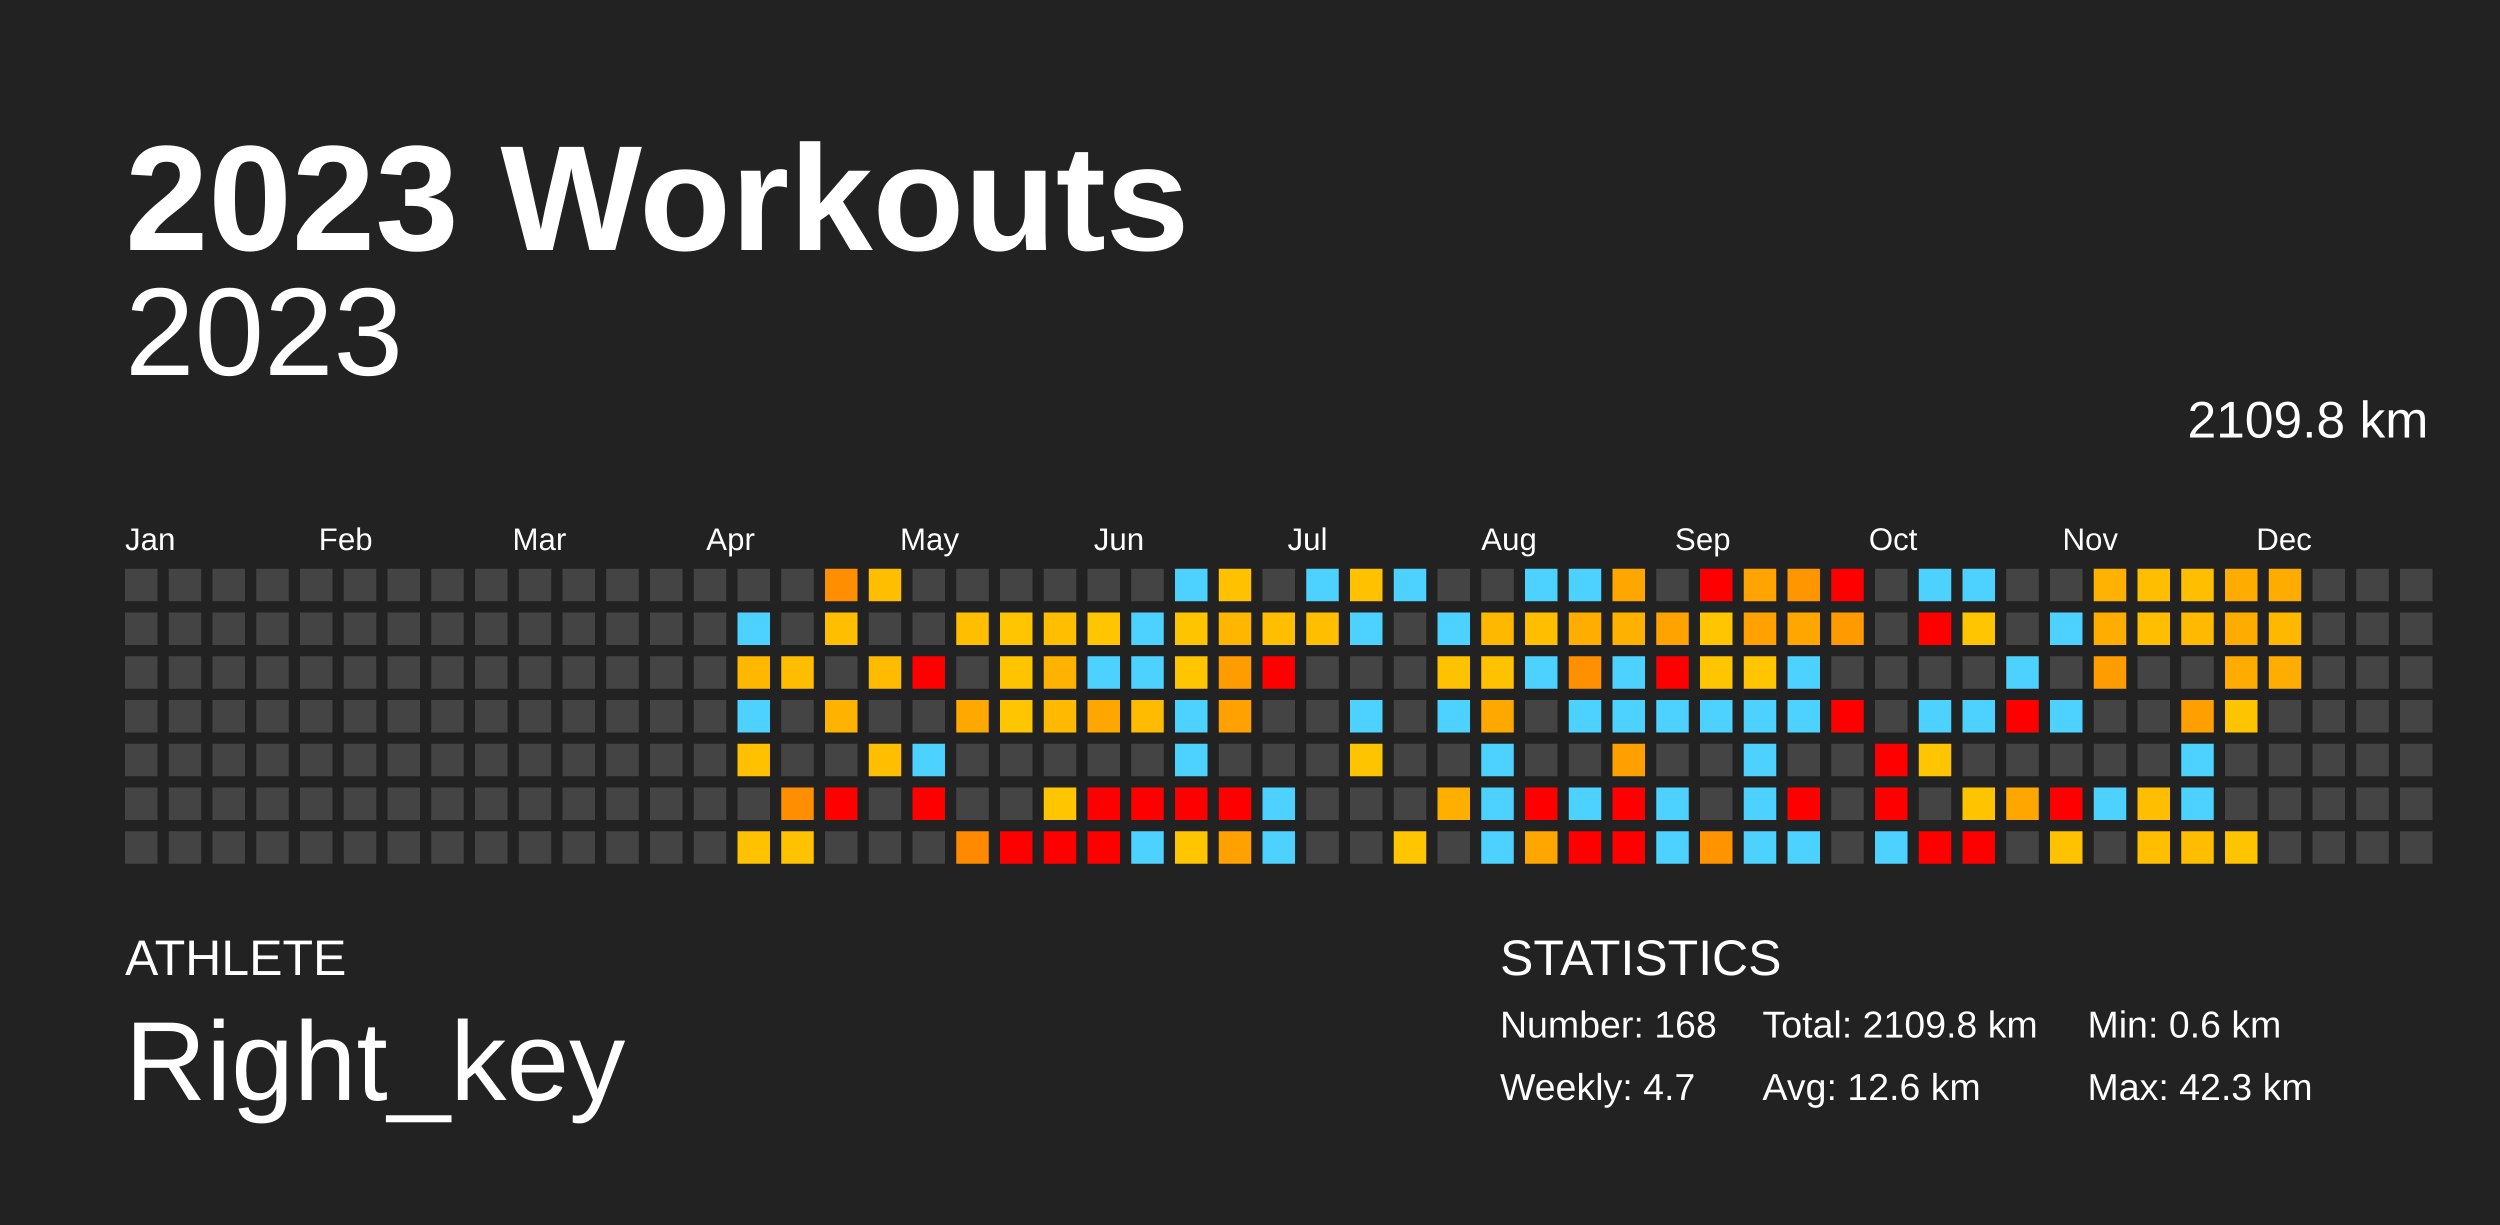
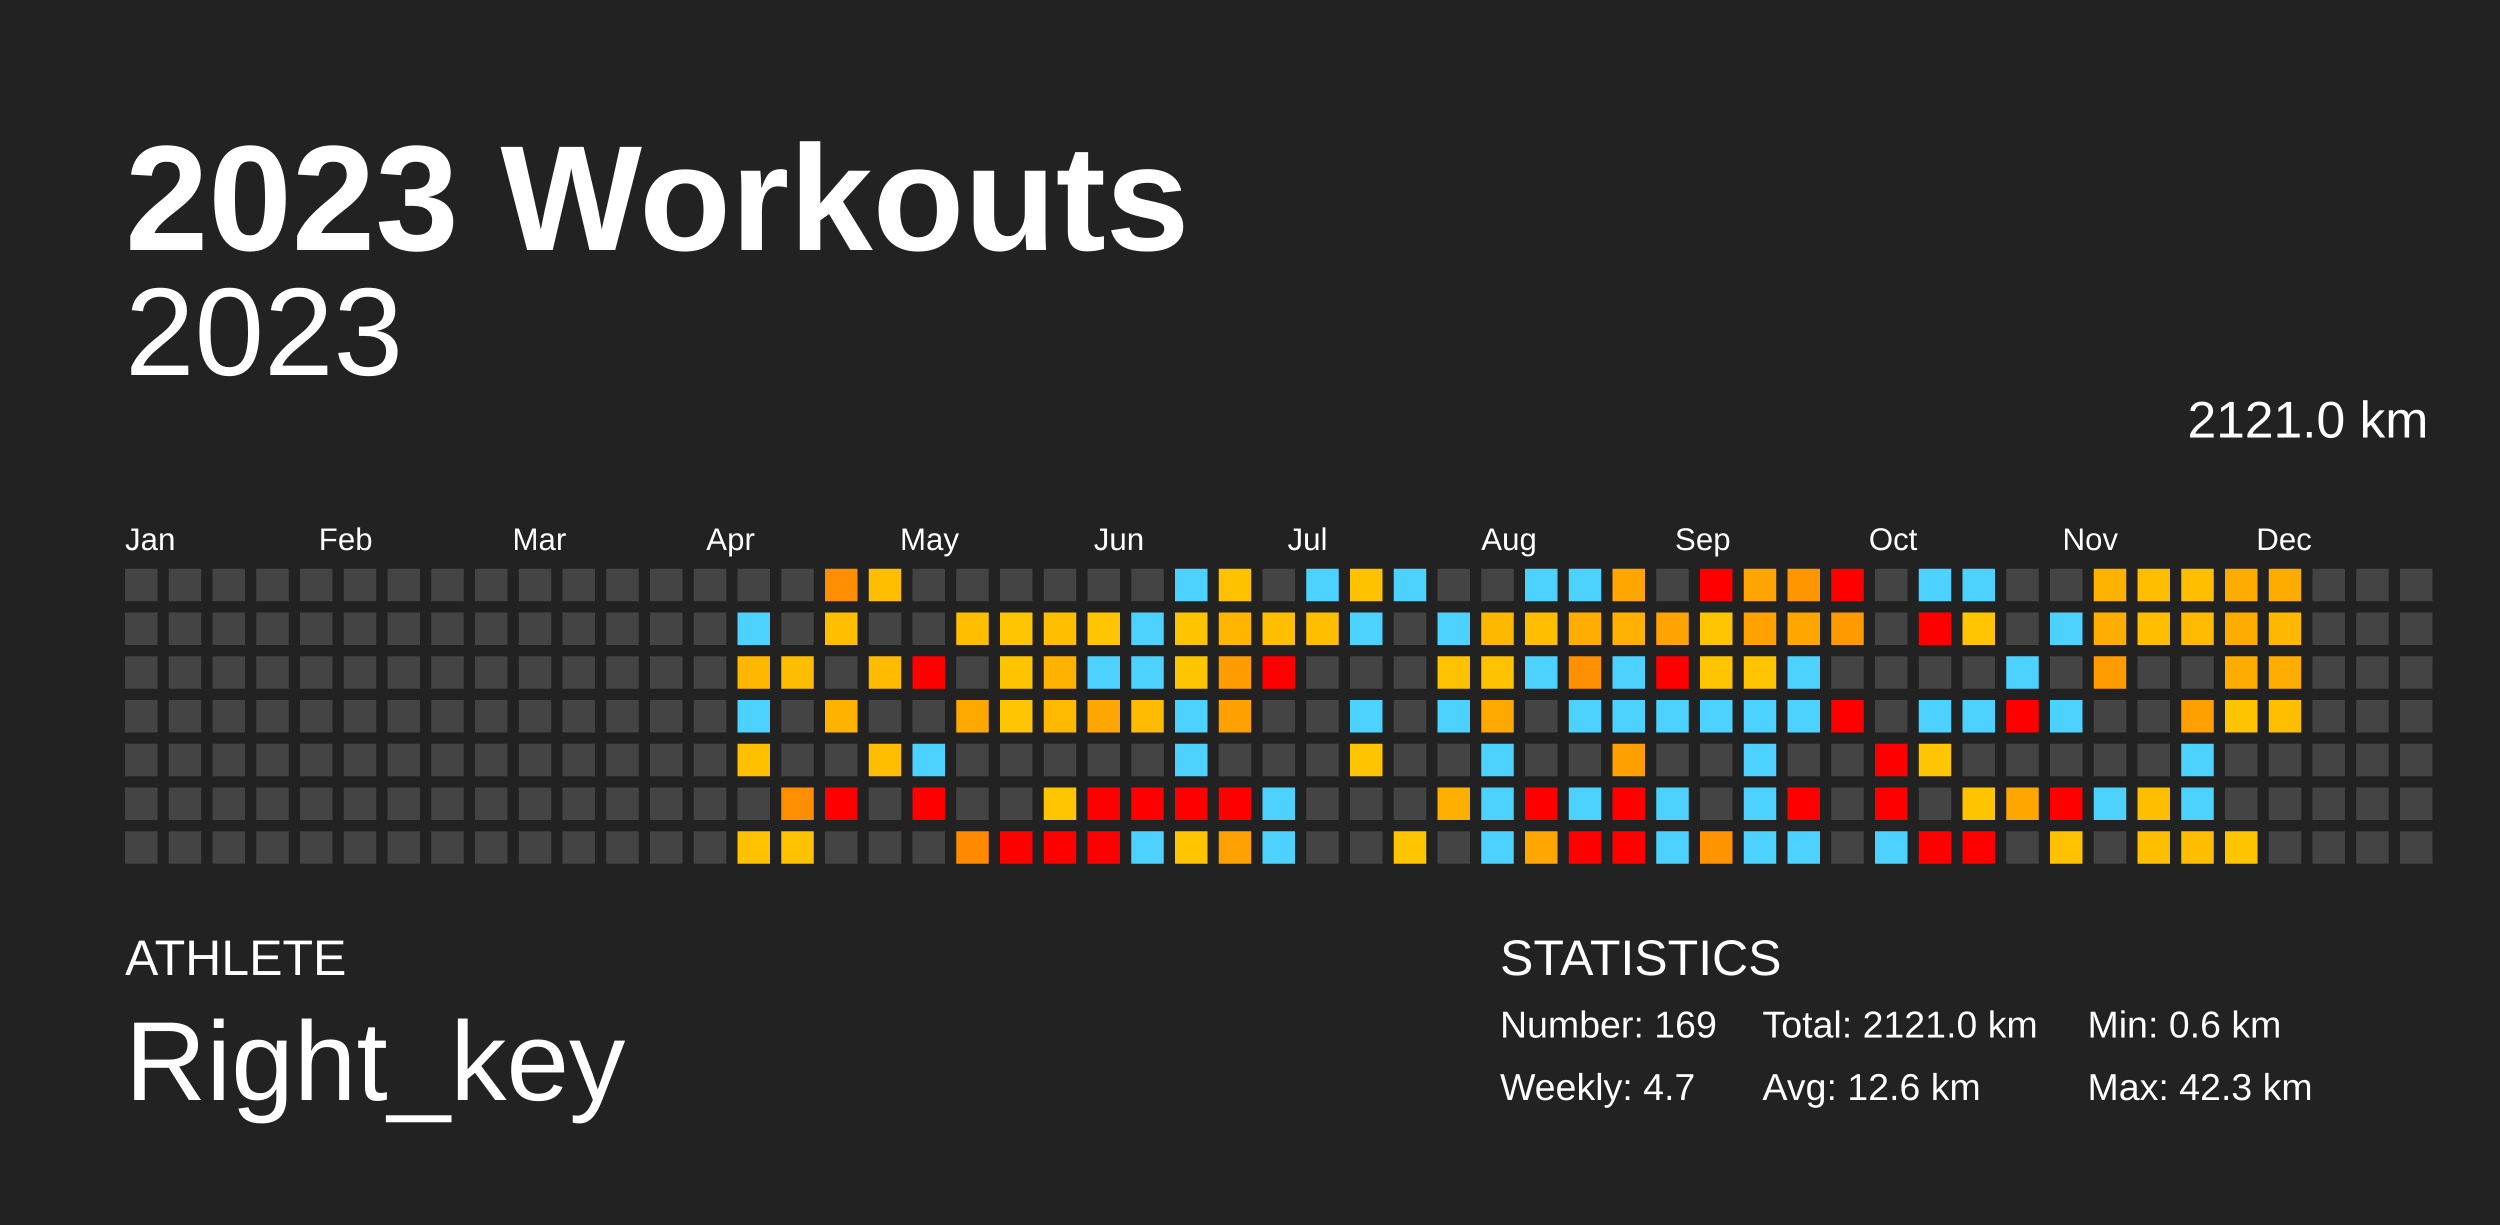
<svg xmlns="http://www.w3.org/2000/svg" baseProfile="full" height="98mm" version="1.1" viewBox="0,0,200,98" width="200mm">
  <defs />
  <rect fill="#222222" height="98" width="200" x="0" y="0" />
  <text fill="#FFFFFF" style="font-size:12px; font-family:Arial; font-weight:bold;" x="10" y="20">2023 Workouts</text>
  <text fill="#FFFFFF" style="font-size:4px; font-family:Arial" x="10" y="78">ATHLETE</text>
  <text fill="#FFFFFF" style="font-size:9px; font-family:Arial" x="10" y="88">Right_key</text>
  <text fill="#FFFFFF" style="font-size:4px; font-family:Arial" x="120" y="78">STATISTICS</text>
-   <text fill="#FFFFFF" style="font-size:3px; font-family:Arial" x="120" y="83">Number: 168</text>
+   <text fill="#FFFFFF" style="font-size:3px; font-family:Arial" x="120" y="83">Number: 169</text>
  <text fill="#FFFFFF" style="font-size:3px; font-family:Arial" x="120" y="88">Weekly: 4.7</text>
-   <text fill="#FFFFFF" style="font-size:3px; font-family:Arial" x="141" y="83">Total: 2109.8 km</text>
+   <text fill="#FFFFFF" style="font-size:3px; font-family:Arial" x="141" y="83">Total: 2121.0 km</text>
  <text fill="#FFFFFF" style="font-size:3px; font-family:Arial" x="141" y="88">Avg: 12.6 km</text>
  <text fill="#FFFFFF" style="font-size:3px; font-family:Arial" x="167" y="83">Min: 0.6 km</text>
  <text fill="#FFFFFF" style="font-size:3px; font-family:Arial" x="167" y="88">Max: 42.3 km</text>
  <text alignment-baseline="hanging" fill="#FFFFFF" style="font-size:10.0px; font-family:Arial;" x="10" y="30">2023</text>
-   <text alignment-baseline="hanging" fill="#FFFFFF" style="font-size:4.125px; font-family:Arial;" x="175" y="35">2109.8 km</text>
+   <text alignment-baseline="hanging" fill="#FFFFFF" style="font-size:4.125px; font-family:Arial;" x="175" y="35">2121.0 km</text>
  <text fill="#FFFFFF" style="font-size:2.5px; font-family:Arial" x="10.0" y="44">Jan</text>
  <text fill="#FFFFFF" style="font-size:2.5px; font-family:Arial" x="25.5" y="44">Feb</text>
  <text fill="#FFFFFF" style="font-size:2.5px; font-family:Arial" x="41.0" y="44">Mar</text>
  <text fill="#FFFFFF" style="font-size:2.5px; font-family:Arial" x="56.5" y="44">Apr</text>
  <text fill="#FFFFFF" style="font-size:2.5px; font-family:Arial" x="72.0" y="44">May</text>
  <text fill="#FFFFFF" style="font-size:2.5px; font-family:Arial" x="87.5" y="44">Jun</text>
  <text fill="#FFFFFF" style="font-size:2.5px; font-family:Arial" x="103.0" y="44">Jul</text>
  <text fill="#FFFFFF" style="font-size:2.5px; font-family:Arial" x="118.5" y="44">Aug</text>
  <text fill="#FFFFFF" style="font-size:2.5px; font-family:Arial" x="134.0" y="44">Sep</text>
  <text fill="#FFFFFF" style="font-size:2.5px; font-family:Arial" x="149.5" y="44">Oct</text>
  <text fill="#FFFFFF" style="font-size:2.5px; font-family:Arial" x="165.0" y="44">Nov</text>
  <text fill="#FFFFFF" style="font-size:2.5px; font-family:Arial" x="180.5" y="44">Dec</text>
  <rect fill="#444444" height="2.6" width="2.6" x="10.0" y="45.5" />
  <rect fill="#444444" height="2.6" width="2.6" x="10.0" y="49.0" />
  <rect fill="#444444" height="2.6" width="2.6" x="10.0" y="52.5" />
  <rect fill="#444444" height="2.6" width="2.6" x="10.0" y="56.0" />
  <rect fill="#444444" height="2.6" width="2.6" x="10.0" y="59.5" />
  <rect fill="#444444" height="2.6" width="2.6" x="10.0" y="63.0" />
  <rect fill="#444444" height="2.6" width="2.6" x="10.0" y="66.5" />
  <rect fill="#444444" height="2.6" width="2.6" x="13.5" y="45.5" />
  <rect fill="#444444" height="2.6" width="2.6" x="13.5" y="49.0" />
  <rect fill="#444444" height="2.6" width="2.6" x="13.5" y="52.5" />
  <rect fill="#444444" height="2.6" width="2.6" x="13.5" y="56.0" />
  <rect fill="#444444" height="2.6" width="2.6" x="13.5" y="59.5" />
  <rect fill="#444444" height="2.6" width="2.6" x="13.5" y="63.0" />
  <rect fill="#444444" height="2.6" width="2.6" x="13.5" y="66.5" />
  <rect fill="#444444" height="2.6" width="2.6" x="17.0" y="45.5" />
  <rect fill="#444444" height="2.6" width="2.6" x="17.0" y="49.0" />
  <rect fill="#444444" height="2.6" width="2.6" x="17.0" y="52.5" />
  <rect fill="#444444" height="2.6" width="2.6" x="17.0" y="56.0" />
  <rect fill="#444444" height="2.6" width="2.6" x="17.0" y="59.5" />
  <rect fill="#444444" height="2.6" width="2.6" x="17.0" y="63.0" />
  <rect fill="#444444" height="2.6" width="2.6" x="17.0" y="66.5" />
  <rect fill="#444444" height="2.6" width="2.6" x="20.5" y="45.5" />
  <rect fill="#444444" height="2.6" width="2.6" x="20.5" y="49.0" />
  <rect fill="#444444" height="2.6" width="2.6" x="20.5" y="52.5" />
  <rect fill="#444444" height="2.6" width="2.6" x="20.5" y="56.0" />
  <rect fill="#444444" height="2.6" width="2.6" x="20.5" y="59.5" />
  <rect fill="#444444" height="2.6" width="2.6" x="20.5" y="63.0" />
  <rect fill="#444444" height="2.6" width="2.6" x="20.5" y="66.5" />
  <rect fill="#444444" height="2.6" width="2.6" x="24.0" y="45.5" />
  <rect fill="#444444" height="2.6" width="2.6" x="24.0" y="49.0" />
  <rect fill="#444444" height="2.6" width="2.6" x="24.0" y="52.5" />
  <rect fill="#444444" height="2.6" width="2.6" x="24.0" y="56.0" />
  <rect fill="#444444" height="2.6" width="2.6" x="24.0" y="59.5" />
  <rect fill="#444444" height="2.6" width="2.6" x="24.0" y="63.0" />
  <rect fill="#444444" height="2.6" width="2.6" x="24.0" y="66.5" />
  <rect fill="#444444" height="2.6" width="2.6" x="27.5" y="45.5" />
  <rect fill="#444444" height="2.6" width="2.6" x="27.5" y="49.0" />
  <rect fill="#444444" height="2.6" width="2.6" x="27.5" y="52.5" />
  <rect fill="#444444" height="2.6" width="2.6" x="27.5" y="56.0" />
  <rect fill="#444444" height="2.6" width="2.6" x="27.5" y="59.5" />
  <rect fill="#444444" height="2.6" width="2.6" x="27.5" y="63.0" />
  <rect fill="#444444" height="2.6" width="2.6" x="27.5" y="66.5" />
  <rect fill="#444444" height="2.6" width="2.6" x="31.0" y="45.5" />
  <rect fill="#444444" height="2.6" width="2.6" x="31.0" y="49.0" />
  <rect fill="#444444" height="2.6" width="2.6" x="31.0" y="52.5" />
  <rect fill="#444444" height="2.6" width="2.6" x="31.0" y="56.0" />
  <rect fill="#444444" height="2.6" width="2.6" x="31.0" y="59.5" />
  <rect fill="#444444" height="2.6" width="2.6" x="31.0" y="63.0" />
  <rect fill="#444444" height="2.6" width="2.6" x="31.0" y="66.5" />
  <rect fill="#444444" height="2.6" width="2.6" x="34.5" y="45.5" />
  <rect fill="#444444" height="2.6" width="2.6" x="34.5" y="49.0" />
  <rect fill="#444444" height="2.6" width="2.6" x="34.5" y="52.5" />
  <rect fill="#444444" height="2.6" width="2.6" x="34.5" y="56.0" />
  <rect fill="#444444" height="2.6" width="2.6" x="34.5" y="59.5" />
  <rect fill="#444444" height="2.6" width="2.6" x="34.5" y="63.0" />
  <rect fill="#444444" height="2.6" width="2.6" x="34.5" y="66.5" />
  <rect fill="#444444" height="2.6" width="2.6" x="38.0" y="45.5" />
  <rect fill="#444444" height="2.6" width="2.6" x="38.0" y="49.0" />
  <rect fill="#444444" height="2.6" width="2.6" x="38.0" y="52.5" />
  <rect fill="#444444" height="2.6" width="2.6" x="38.0" y="56.0" />
  <rect fill="#444444" height="2.6" width="2.6" x="38.0" y="59.5" />
  <rect fill="#444444" height="2.6" width="2.6" x="38.0" y="63.0" />
  <rect fill="#444444" height="2.6" width="2.6" x="38.0" y="66.5" />
  <rect fill="#444444" height="2.6" width="2.6" x="41.5" y="45.5" />
  <rect fill="#444444" height="2.6" width="2.6" x="41.5" y="49.0" />
  <rect fill="#444444" height="2.6" width="2.6" x="41.5" y="52.5" />
  <rect fill="#444444" height="2.6" width="2.6" x="41.5" y="56.0" />
  <rect fill="#444444" height="2.6" width="2.6" x="41.5" y="59.5" />
  <rect fill="#444444" height="2.6" width="2.6" x="41.5" y="63.0" />
  <rect fill="#444444" height="2.6" width="2.6" x="41.5" y="66.5" />
  <rect fill="#444444" height="2.6" width="2.6" x="45.0" y="45.5" />
  <rect fill="#444444" height="2.6" width="2.6" x="45.0" y="49.0" />
  <rect fill="#444444" height="2.6" width="2.6" x="45.0" y="52.5" />
  <rect fill="#444444" height="2.6" width="2.6" x="45.0" y="56.0" />
  <rect fill="#444444" height="2.6" width="2.6" x="45.0" y="59.5" />
  <rect fill="#444444" height="2.6" width="2.6" x="45.0" y="63.0" />
  <rect fill="#444444" height="2.6" width="2.6" x="45.0" y="66.5" />
  <rect fill="#444444" height="2.6" width="2.6" x="48.5" y="45.5" />
  <rect fill="#444444" height="2.6" width="2.6" x="48.5" y="49.0" />
  <rect fill="#444444" height="2.6" width="2.6" x="48.5" y="52.5" />
  <rect fill="#444444" height="2.6" width="2.6" x="48.5" y="56.0" />
  <rect fill="#444444" height="2.6" width="2.6" x="48.5" y="59.5" />
  <rect fill="#444444" height="2.6" width="2.6" x="48.5" y="63.0" />
  <rect fill="#444444" height="2.6" width="2.6" x="48.5" y="66.5" />
  <rect fill="#444444" height="2.6" width="2.6" x="52.0" y="45.5" />
  <rect fill="#444444" height="2.6" width="2.6" x="52.0" y="49.0" />
  <rect fill="#444444" height="2.6" width="2.6" x="52.0" y="52.5" />
  <rect fill="#444444" height="2.6" width="2.6" x="52.0" y="56.0" />
  <rect fill="#444444" height="2.6" width="2.6" x="52.0" y="59.5" />
  <rect fill="#444444" height="2.6" width="2.6" x="52.0" y="63.0" />
  <rect fill="#444444" height="2.6" width="2.6" x="52.0" y="66.5" />
  <rect fill="#444444" height="2.6" width="2.6" x="55.5" y="45.5" />
  <rect fill="#444444" height="2.6" width="2.6" x="55.5" y="49.0" />
  <rect fill="#444444" height="2.6" width="2.6" x="55.5" y="52.5" />
  <rect fill="#444444" height="2.6" width="2.6" x="55.5" y="56.0" />
  <rect fill="#444444" height="2.6" width="2.6" x="55.5" y="59.5" />
  <rect fill="#444444" height="2.6" width="2.6" x="55.5" y="63.0" />
  <rect fill="#444444" height="2.6" width="2.6" x="55.5" y="66.5" />
  <rect fill="#444444" height="2.6" width="2.6" x="59.0" y="45.5" />
  <rect fill="#4dd2ff" height="2.6" width="2.6" x="59.0" y="49.0" />
  <rect fill="#ffb700" height="2.6" width="2.6" x="59.0" y="52.5" />
  <rect fill="#4dd2ff" height="2.6" width="2.6" x="59.0" y="56.0" />
  <rect fill="#ffc000" height="2.6" width="2.6" x="59.0" y="59.5" />
  <rect fill="#444444" height="2.6" width="2.6" x="59.0" y="63.0" />
  <rect fill="#ffc200" height="2.6" width="2.6" x="59.0" y="66.5" />
  <rect fill="#444444" height="2.6" width="2.6" x="62.5" y="45.5" />
  <rect fill="#444444" height="2.6" width="2.6" x="62.5" y="49.0" />
  <rect fill="#ffbd00" height="2.6" width="2.6" x="62.5" y="52.5" />
  <rect fill="#444444" height="2.6" width="2.6" x="62.5" y="56.0" />
  <rect fill="#444444" height="2.6" width="2.6" x="62.5" y="59.5" />
  <rect fill="#ff8f00" height="2.6" width="2.6" x="62.5" y="63.0" />
  <rect fill="#ffc200" height="2.6" width="2.6" x="62.5" y="66.5" />
  <rect fill="#ff8e00" height="2.6" width="2.6" x="66.0" y="45.5" />
  <rect fill="#ffbe00" height="2.6" width="2.6" x="66.0" y="49.0" />
  <rect fill="#444444" height="2.6" width="2.6" x="66.0" y="52.5" />
  <rect fill="#ffb300" height="2.6" width="2.6" x="66.0" y="56.0" />
  <rect fill="#444444" height="2.6" width="2.6" x="66.0" y="59.5" />
  <rect fill="red" height="2.6" width="2.6" x="66.0" y="63.0" />
  <rect fill="#444444" height="2.6" width="2.6" x="66.0" y="66.5" />
  <rect fill="#ffbe00" height="2.6" width="2.6" x="69.5" y="45.5" />
  <rect fill="#444444" height="2.6" width="2.6" x="69.5" y="49.0" />
  <rect fill="#ffbb00" height="2.6" width="2.6" x="69.5" y="52.5" />
  <rect fill="#444444" height="2.6" width="2.6" x="69.5" y="56.0" />
  <rect fill="#ffbe00" height="2.6" width="2.6" x="69.5" y="59.5" />
  <rect fill="#444444" height="2.6" width="2.6" x="69.5" y="63.0" />
  <rect fill="#444444" height="2.6" width="2.6" x="69.5" y="66.5" />
  <rect fill="#444444" height="2.6" width="2.6" x="73.0" y="45.5" />
  <rect fill="#444444" height="2.6" width="2.6" x="73.0" y="49.0" />
  <rect fill="red" height="2.6" width="2.6" x="73.0" y="52.5" />
  <rect fill="#444444" height="2.6" width="2.6" x="73.0" y="56.0" />
  <rect fill="#4dd2ff" height="2.6" width="2.6" x="73.0" y="59.5" />
  <rect fill="red" height="2.6" width="2.6" x="73.0" y="63.0" />
  <rect fill="#444444" height="2.6" width="2.6" x="73.0" y="66.5" />
  <rect fill="#444444" height="2.6" width="2.6" x="76.5" y="45.5" />
  <rect fill="#ffbe00" height="2.6" width="2.6" x="76.5" y="49.0" />
  <rect fill="#444444" height="2.6" width="2.6" x="76.5" y="52.5" />
  <rect fill="#ffa800" height="2.6" width="2.6" x="76.5" y="56.0" />
  <rect fill="#444444" height="2.6" width="2.6" x="76.5" y="59.5" />
  <rect fill="#444444" height="2.6" width="2.6" x="76.5" y="63.0" />
  <rect fill="#ff8a00" height="2.6" width="2.6" x="76.5" y="66.5" />
  <rect fill="#444444" height="2.6" width="2.6" x="80.0" y="45.5" />
  <rect fill="#ffc500" height="2.6" width="2.6" x="80.0" y="49.0" />
  <rect fill="#ffc400" height="2.6" width="2.6" x="80.0" y="52.5" />
  <rect fill="#ffc500" height="2.6" width="2.6" x="80.0" y="56.0" />
  <rect fill="#444444" height="2.6" width="2.6" x="80.0" y="59.5" />
  <rect fill="#444444" height="2.6" width="2.6" x="80.0" y="63.0" />
  <rect fill="red" height="2.6" width="2.6" x="80.0" y="66.5" />
  <rect fill="#444444" height="2.6" width="2.6" x="83.5" y="45.5" />
  <rect fill="#ffbe00" height="2.6" width="2.6" x="83.5" y="49.0" />
  <rect fill="#ffb200" height="2.6" width="2.6" x="83.5" y="52.5" />
  <rect fill="#ffb900" height="2.6" width="2.6" x="83.5" y="56.0" />
  <rect fill="#444444" height="2.6" width="2.6" x="83.5" y="59.5" />
  <rect fill="#ffc500" height="2.6" width="2.6" x="83.5" y="63.0" />
  <rect fill="red" height="2.6" width="2.6" x="83.5" y="66.5" />
  <rect fill="#444444" height="2.6" width="2.6" x="87.0" y="45.5" />
  <rect fill="#ffc500" height="2.6" width="2.6" x="87.0" y="49.0" />
  <rect fill="#4dd2ff" height="2.6" width="2.6" x="87.0" y="52.5" />
  <rect fill="#ffa700" height="2.6" width="2.6" x="87.0" y="56.0" />
  <rect fill="#444444" height="2.6" width="2.6" x="87.0" y="59.5" />
  <rect fill="red" height="2.6" width="2.6" x="87.0" y="63.0" />
  <rect fill="red" height="2.6" width="2.6" x="87.0" y="66.5" />
  <rect fill="#444444" height="2.6" width="2.6" x="90.5" y="45.5" />
  <rect fill="#4dd2ff" height="2.6" width="2.6" x="90.5" y="49.0" />
  <rect fill="#4dd2ff" height="2.6" width="2.6" x="90.5" y="52.5" />
  <rect fill="#ffbb00" height="2.6" width="2.6" x="90.5" y="56.0" />
  <rect fill="#444444" height="2.6" width="2.6" x="90.5" y="59.5" />
  <rect fill="red" height="2.6" width="2.6" x="90.5" y="63.0" />
  <rect fill="#4dd2ff" height="2.6" width="2.6" x="90.5" y="66.5" />
  <rect fill="#4dd2ff" height="2.6" width="2.6" x="94.0" y="45.5" />
  <rect fill="#ffc400" height="2.6" width="2.6" x="94.0" y="49.0" />
  <rect fill="#ffc500" height="2.6" width="2.6" x="94.0" y="52.5" />
  <rect fill="#4dd2ff" height="2.6" width="2.6" x="94.0" y="56.0" />
  <rect fill="#4dd2ff" height="2.6" width="2.6" x="94.0" y="59.5" />
  <rect fill="red" height="2.6" width="2.6" x="94.0" y="63.0" />
  <rect fill="#ffc500" height="2.6" width="2.6" x="94.0" y="66.5" />
  <rect fill="#ffc100" height="2.6" width="2.6" x="97.5" y="45.5" />
  <rect fill="#ffb600" height="2.6" width="2.6" x="97.5" y="49.0" />
  <rect fill="#ff9d00" height="2.6" width="2.6" x="97.5" y="52.5" />
  <rect fill="#ffa100" height="2.6" width="2.6" x="97.5" y="56.0" />
  <rect fill="#444444" height="2.6" width="2.6" x="97.5" y="59.5" />
  <rect fill="red" height="2.6" width="2.6" x="97.5" y="63.0" />
  <rect fill="#ffa100" height="2.6" width="2.6" x="97.5" y="66.5" />
  <rect fill="#444444" height="2.6" width="2.6" x="101.0" y="45.5" />
  <rect fill="#ffbe00" height="2.6" width="2.6" x="101.0" y="49.0" />
  <rect fill="red" height="2.6" width="2.6" x="101.0" y="52.5" />
  <rect fill="#444444" height="2.6" width="2.6" x="101.0" y="56.0" />
  <rect fill="#444444" height="2.6" width="2.6" x="101.0" y="59.5" />
  <rect fill="#4dd2ff" height="2.6" width="2.6" x="101.0" y="63.0" />
  <rect fill="#4dd2ff" height="2.6" width="2.6" x="101.0" y="66.5" />
  <rect fill="#4dd2ff" height="2.6" width="2.6" x="104.5" y="45.5" />
  <rect fill="#ffbe00" height="2.6" width="2.6" x="104.5" y="49.0" />
  <rect fill="#444444" height="2.6" width="2.6" x="104.5" y="52.5" />
  <rect fill="#444444" height="2.6" width="2.6" x="104.5" y="56.0" />
  <rect fill="#444444" height="2.6" width="2.6" x="104.5" y="59.5" />
  <rect fill="#444444" height="2.6" width="2.6" x="104.5" y="63.0" />
  <rect fill="#444444" height="2.6" width="2.6" x="104.5" y="66.5" />
  <rect fill="#ffc100" height="2.6" width="2.6" x="108.0" y="45.5" />
  <rect fill="#4dd2ff" height="2.6" width="2.6" x="108.0" y="49.0" />
  <rect fill="#444444" height="2.6" width="2.6" x="108.0" y="52.5" />
  <rect fill="#4dd2ff" height="2.6" width="2.6" x="108.0" y="56.0" />
  <rect fill="#ffc400" height="2.6" width="2.6" x="108.0" y="59.5" />
  <rect fill="#444444" height="2.6" width="2.6" x="108.0" y="63.0" />
  <rect fill="#444444" height="2.6" width="2.6" x="108.0" y="66.5" />
  <rect fill="#4dd2ff" height="2.6" width="2.6" x="111.5" y="45.5" />
  <rect fill="#444444" height="2.6" width="2.6" x="111.5" y="49.0" />
  <rect fill="#444444" height="2.6" width="2.6" x="111.5" y="52.5" />
  <rect fill="#444444" height="2.6" width="2.6" x="111.5" y="56.0" />
  <rect fill="#444444" height="2.6" width="2.6" x="111.5" y="59.5" />
  <rect fill="#444444" height="2.6" width="2.6" x="111.5" y="63.0" />
  <rect fill="#ffc500" height="2.6" width="2.6" x="111.5" y="66.5" />
  <rect fill="#444444" height="2.6" width="2.6" x="115.0" y="45.5" />
  <rect fill="#4dd2ff" height="2.6" width="2.6" x="115.0" y="49.0" />
  <rect fill="#ffc200" height="2.6" width="2.6" x="115.0" y="52.5" />
  <rect fill="#4dd2ff" height="2.6" width="2.6" x="115.0" y="56.0" />
  <rect fill="#444444" height="2.6" width="2.6" x="115.0" y="59.5" />
  <rect fill="#ffaf00" height="2.6" width="2.6" x="115.0" y="63.0" />
  <rect fill="#444444" height="2.6" width="2.6" x="115.0" y="66.5" />
  <rect fill="#444444" height="2.6" width="2.6" x="118.5" y="45.5" />
  <rect fill="#ffb800" height="2.6" width="2.6" x="118.5" y="49.0" />
  <rect fill="#ffc200" height="2.6" width="2.6" x="118.5" y="52.5" />
  <rect fill="#ffa800" height="2.6" width="2.6" x="118.5" y="56.0" />
  <rect fill="#4dd2ff" height="2.6" width="2.6" x="118.5" y="59.5" />
  <rect fill="#4dd2ff" height="2.6" width="2.6" x="118.5" y="63.0" />
  <rect fill="#4dd2ff" height="2.6" width="2.6" x="118.5" y="66.5" />
  <rect fill="#4dd2ff" height="2.6" width="2.6" x="122.0" y="45.5" />
  <rect fill="#ffbe00" height="2.6" width="2.6" x="122.0" y="49.0" />
  <rect fill="#4dd2ff" height="2.6" width="2.6" x="122.0" y="52.5" />
  <rect fill="#444444" height="2.6" width="2.6" x="122.0" y="56.0" />
  <rect fill="#444444" height="2.6" width="2.6" x="122.0" y="59.5" />
  <rect fill="red" height="2.6" width="2.6" x="122.0" y="63.0" />
  <rect fill="#ffa700" height="2.6" width="2.6" x="122.0" y="66.5" />
  <rect fill="#4dd2ff" height="2.6" width="2.6" x="125.5" y="45.5" />
  <rect fill="#ffad00" height="2.6" width="2.6" x="125.5" y="49.0" />
  <rect fill="#ff9000" height="2.6" width="2.6" x="125.5" y="52.5" />
  <rect fill="#4dd2ff" height="2.6" width="2.6" x="125.5" y="56.0" />
  <rect fill="#444444" height="2.6" width="2.6" x="125.5" y="59.5" />
  <rect fill="#4dd2ff" height="2.6" width="2.6" x="125.5" y="63.0" />
  <rect fill="red" height="2.6" width="2.6" x="125.5" y="66.5" />
  <rect fill="#ffa700" height="2.6" width="2.6" x="129.0" y="45.5" />
  <rect fill="#ffb100" height="2.6" width="2.6" x="129.0" y="49.0" />
  <rect fill="#4dd2ff" height="2.6" width="2.6" x="129.0" y="52.5" />
  <rect fill="#4dd2ff" height="2.6" width="2.6" x="129.0" y="56.0" />
  <rect fill="#ff9f00" height="2.6" width="2.6" x="129.0" y="59.5" />
  <rect fill="red" height="2.6" width="2.6" x="129.0" y="63.0" />
  <rect fill="red" height="2.6" width="2.6" x="129.0" y="66.5" />
  <rect fill="#444444" height="2.6" width="2.6" x="132.5" y="45.5" />
  <rect fill="#ffa300" height="2.6" width="2.6" x="132.5" y="49.0" />
  <rect fill="red" height="2.6" width="2.6" x="132.5" y="52.5" />
  <rect fill="#4dd2ff" height="2.6" width="2.6" x="132.5" y="56.0" />
  <rect fill="#444444" height="2.6" width="2.6" x="132.5" y="59.5" />
  <rect fill="#4dd2ff" height="2.6" width="2.6" x="132.5" y="63.0" />
  <rect fill="#4dd2ff" height="2.6" width="2.6" x="132.5" y="66.5" />
  <rect fill="red" height="2.6" width="2.6" x="136.0" y="45.5" />
  <rect fill="#ffc500" height="2.6" width="2.6" x="136.0" y="49.0" />
  <rect fill="#ffc500" height="2.6" width="2.6" x="136.0" y="52.5" />
  <rect fill="#4dd2ff" height="2.6" width="2.6" x="136.0" y="56.0" />
  <rect fill="#444444" height="2.6" width="2.6" x="136.0" y="59.5" />
  <rect fill="#444444" height="2.6" width="2.6" x="136.0" y="63.0" />
  <rect fill="#ff9400" height="2.6" width="2.6" x="136.0" y="66.5" />
  <rect fill="#ffa400" height="2.6" width="2.6" x="139.5" y="45.5" />
  <rect fill="#ffa100" height="2.6" width="2.6" x="139.5" y="49.0" />
  <rect fill="#ffc500" height="2.6" width="2.6" x="139.5" y="52.5" />
  <rect fill="#4dd2ff" height="2.6" width="2.6" x="139.5" y="56.0" />
  <rect fill="#4dd2ff" height="2.6" width="2.6" x="139.5" y="59.5" />
  <rect fill="#4dd2ff" height="2.6" width="2.6" x="139.5" y="63.0" />
  <rect fill="#4dd2ff" height="2.6" width="2.6" x="139.5" y="66.5" />
  <rect fill="#ff9600" height="2.6" width="2.6" x="143.0" y="45.5" />
  <rect fill="#ffa600" height="2.6" width="2.6" x="143.0" y="49.0" />
  <rect fill="#4dd2ff" height="2.6" width="2.6" x="143.0" y="52.5" />
  <rect fill="#4dd2ff" height="2.6" width="2.6" x="143.0" y="56.0" />
  <rect fill="#444444" height="2.6" width="2.6" x="143.0" y="59.5" />
  <rect fill="red" height="2.6" width="2.6" x="143.0" y="63.0" />
  <rect fill="#4dd2ff" height="2.6" width="2.6" x="143.0" y="66.5" />
  <rect fill="red" height="2.6" width="2.6" x="146.5" y="45.5" />
  <rect fill="#ff9a00" height="2.6" width="2.6" x="146.5" y="49.0" />
  <rect fill="#444444" height="2.6" width="2.6" x="146.5" y="52.5" />
  <rect fill="red" height="2.6" width="2.6" x="146.5" y="56.0" />
  <rect fill="#444444" height="2.6" width="2.6" x="146.5" y="59.5" />
  <rect fill="#444444" height="2.6" width="2.6" x="146.5" y="63.0" />
  <rect fill="#444444" height="2.6" width="2.6" x="146.5" y="66.5" />
  <rect fill="#444444" height="2.6" width="2.6" x="150.0" y="45.5" />
  <rect fill="#444444" height="2.6" width="2.6" x="150.0" y="49.0" />
  <rect fill="#444444" height="2.6" width="2.6" x="150.0" y="52.5" />
  <rect fill="#444444" height="2.6" width="2.6" x="150.0" y="56.0" />
  <rect fill="red" height="2.6" width="2.6" x="150.0" y="59.5" />
  <rect fill="red" height="2.6" width="2.6" x="150.0" y="63.0" />
  <rect fill="#4dd2ff" height="2.6" width="2.6" x="150.0" y="66.5" />
  <rect fill="#4dd2ff" height="2.6" width="2.6" x="153.5" y="45.5" />
  <rect fill="red" height="2.6" width="2.6" x="153.5" y="49.0" />
  <rect fill="#444444" height="2.6" width="2.6" x="153.5" y="52.5" />
  <rect fill="#4dd2ff" height="2.6" width="2.6" x="153.5" y="56.0" />
  <rect fill="#ffc500" height="2.6" width="2.6" x="153.5" y="59.5" />
  <rect fill="#444444" height="2.6" width="2.6" x="153.5" y="63.0" />
  <rect fill="red" height="2.6" width="2.6" x="153.5" y="66.5" />
  <rect fill="#4dd2ff" height="2.6" width="2.6" x="157.0" y="45.5" />
  <rect fill="#ffc500" height="2.6" width="2.6" x="157.0" y="49.0" />
  <rect fill="#444444" height="2.6" width="2.6" x="157.0" y="52.5" />
  <rect fill="#4dd2ff" height="2.6" width="2.6" x="157.0" y="56.0" />
  <rect fill="#444444" height="2.6" width="2.6" x="157.0" y="59.5" />
  <rect fill="#ffc400" height="2.6" width="2.6" x="157.0" y="63.0" />
  <rect fill="red" height="2.6" width="2.6" x="157.0" y="66.5" />
  <rect fill="#444444" height="2.6" width="2.6" x="160.5" y="45.5" />
  <rect fill="#444444" height="2.6" width="2.6" x="160.5" y="49.0" />
  <rect fill="#4dd2ff" height="2.6" width="2.6" x="160.5" y="52.5" />
  <rect fill="red" height="2.6" width="2.6" x="160.5" y="56.0" />
  <rect fill="#444444" height="2.6" width="2.6" x="160.5" y="59.5" />
  <rect fill="#ffa700" height="2.6" width="2.6" x="160.5" y="63.0" />
  <rect fill="#444444" height="2.6" width="2.6" x="160.5" y="66.5" />
  <rect fill="#444444" height="2.6" width="2.6" x="164.0" y="45.5" />
  <rect fill="#4dd2ff" height="2.6" width="2.6" x="164.0" y="49.0" />
  <rect fill="#444444" height="2.6" width="2.6" x="164.0" y="52.5" />
  <rect fill="#4dd2ff" height="2.6" width="2.6" x="164.0" y="56.0" />
  <rect fill="#444444" height="2.6" width="2.6" x="164.0" y="59.5" />
  <rect fill="red" height="2.6" width="2.6" x="164.0" y="63.0" />
  <rect fill="#ffc200" height="2.6" width="2.6" x="164.0" y="66.5" />
  <rect fill="#ffb200" height="2.6" width="2.6" x="167.5" y="45.5" />
  <rect fill="#ffad00" height="2.6" width="2.6" x="167.5" y="49.0" />
  <rect fill="#ff9c00" height="2.6" width="2.6" x="167.5" y="52.5" />
  <rect fill="#444444" height="2.6" width="2.6" x="167.5" y="56.0" />
  <rect fill="#444444" height="2.6" width="2.6" x="167.5" y="59.5" />
  <rect fill="#4dd2ff" height="2.6" width="2.6" x="167.5" y="63.0" />
  <rect fill="#444444" height="2.6" width="2.6" x="167.5" y="66.5" />
  <rect fill="#ffbf00" height="2.6" width="2.6" x="171.0" y="45.5" />
  <rect fill="#ffbe00" height="2.6" width="2.6" x="171.0" y="49.0" />
  <rect fill="#444444" height="2.6" width="2.6" x="171.0" y="52.5" />
  <rect fill="#444444" height="2.6" width="2.6" x="171.0" y="56.0" />
  <rect fill="#444444" height="2.6" width="2.6" x="171.0" y="59.5" />
  <rect fill="#ffbe00" height="2.6" width="2.6" x="171.0" y="63.0" />
  <rect fill="#ffbf00" height="2.6" width="2.6" x="171.0" y="66.5" />
  <rect fill="#ffbe00" height="2.6" width="2.6" x="174.5" y="45.5" />
  <rect fill="#ffba00" height="2.6" width="2.6" x="174.5" y="49.0" />
  <rect fill="#444444" height="2.6" width="2.6" x="174.5" y="52.5" />
  <rect fill="#ff9f00" height="2.6" width="2.6" x="174.5" y="56.0" />
  <rect fill="#4dd2ff" height="2.6" width="2.6" x="174.5" y="59.5" />
  <rect fill="#4dd2ff" height="2.6" width="2.6" x="174.5" y="63.0" />
  <rect fill="#ffbd00" height="2.6" width="2.6" x="174.5" y="66.5" />
  <rect fill="#ffac00" height="2.6" width="2.6" x="178.0" y="45.5" />
  <rect fill="#ffac00" height="2.6" width="2.6" x="178.0" y="49.0" />
  <rect fill="#ffac00" height="2.6" width="2.6" x="178.0" y="52.5" />
  <rect fill="#ffc400" height="2.6" width="2.6" x="178.0" y="56.0" />
  <rect fill="#444444" height="2.6" width="2.6" x="178.0" y="59.5" />
  <rect fill="#444444" height="2.6" width="2.6" x="178.0" y="63.0" />
  <rect fill="#ffc400" height="2.6" width="2.6" x="178.0" y="66.5" />
  <rect fill="#ffac00" height="2.6" width="2.6" x="181.5" y="45.5" />
  <rect fill="#ffb800" height="2.6" width="2.6" x="181.5" y="49.0" />
  <rect fill="#ffad00" height="2.6" width="2.6" x="181.5" y="52.5" />
-   <rect fill="#444444" height="2.6" width="2.6" x="181.5" y="56.0" />
+   <rect fill="#ffbe00" height="2.6" width="2.6" x="181.5" y="56.0" />
  <rect fill="#444444" height="2.6" width="2.6" x="181.5" y="59.5" />
  <rect fill="#444444" height="2.6" width="2.6" x="181.5" y="63.0" />
  <rect fill="#444444" height="2.6" width="2.6" x="181.5" y="66.5" />
  <rect fill="#444444" height="2.6" width="2.6" x="185.0" y="45.5" />
  <rect fill="#444444" height="2.6" width="2.6" x="185.0" y="49.0" />
  <rect fill="#444444" height="2.6" width="2.6" x="185.0" y="52.5" />
  <rect fill="#444444" height="2.6" width="2.6" x="185.0" y="56.0" />
  <rect fill="#444444" height="2.6" width="2.6" x="185.0" y="59.5" />
  <rect fill="#444444" height="2.6" width="2.6" x="185.0" y="63.0" />
  <rect fill="#444444" height="2.6" width="2.6" x="185.0" y="66.5" />
  <rect fill="#444444" height="2.6" width="2.6" x="188.5" y="45.5" />
  <rect fill="#444444" height="2.6" width="2.6" x="188.5" y="49.0" />
  <rect fill="#444444" height="2.6" width="2.6" x="188.5" y="52.5" />
  <rect fill="#444444" height="2.6" width="2.6" x="188.5" y="56.0" />
  <rect fill="#444444" height="2.6" width="2.6" x="188.5" y="59.5" />
  <rect fill="#444444" height="2.6" width="2.6" x="188.5" y="63.0" />
  <rect fill="#444444" height="2.6" width="2.6" x="188.5" y="66.5" />
  <rect fill="#444444" height="2.6" width="2.6" x="192.0" y="45.5" />
  <rect fill="#444444" height="2.6" width="2.6" x="192.0" y="49.0" />
  <rect fill="#444444" height="2.6" width="2.6" x="192.0" y="52.5" />
  <rect fill="#444444" height="2.6" width="2.6" x="192.0" y="56.0" />
  <rect fill="#444444" height="2.6" width="2.6" x="192.0" y="59.5" />
  <rect fill="#444444" height="2.6" width="2.6" x="192.0" y="63.0" />
  <rect fill="#444444" height="2.6" width="2.6" x="192.0" y="66.5" />
</svg>
